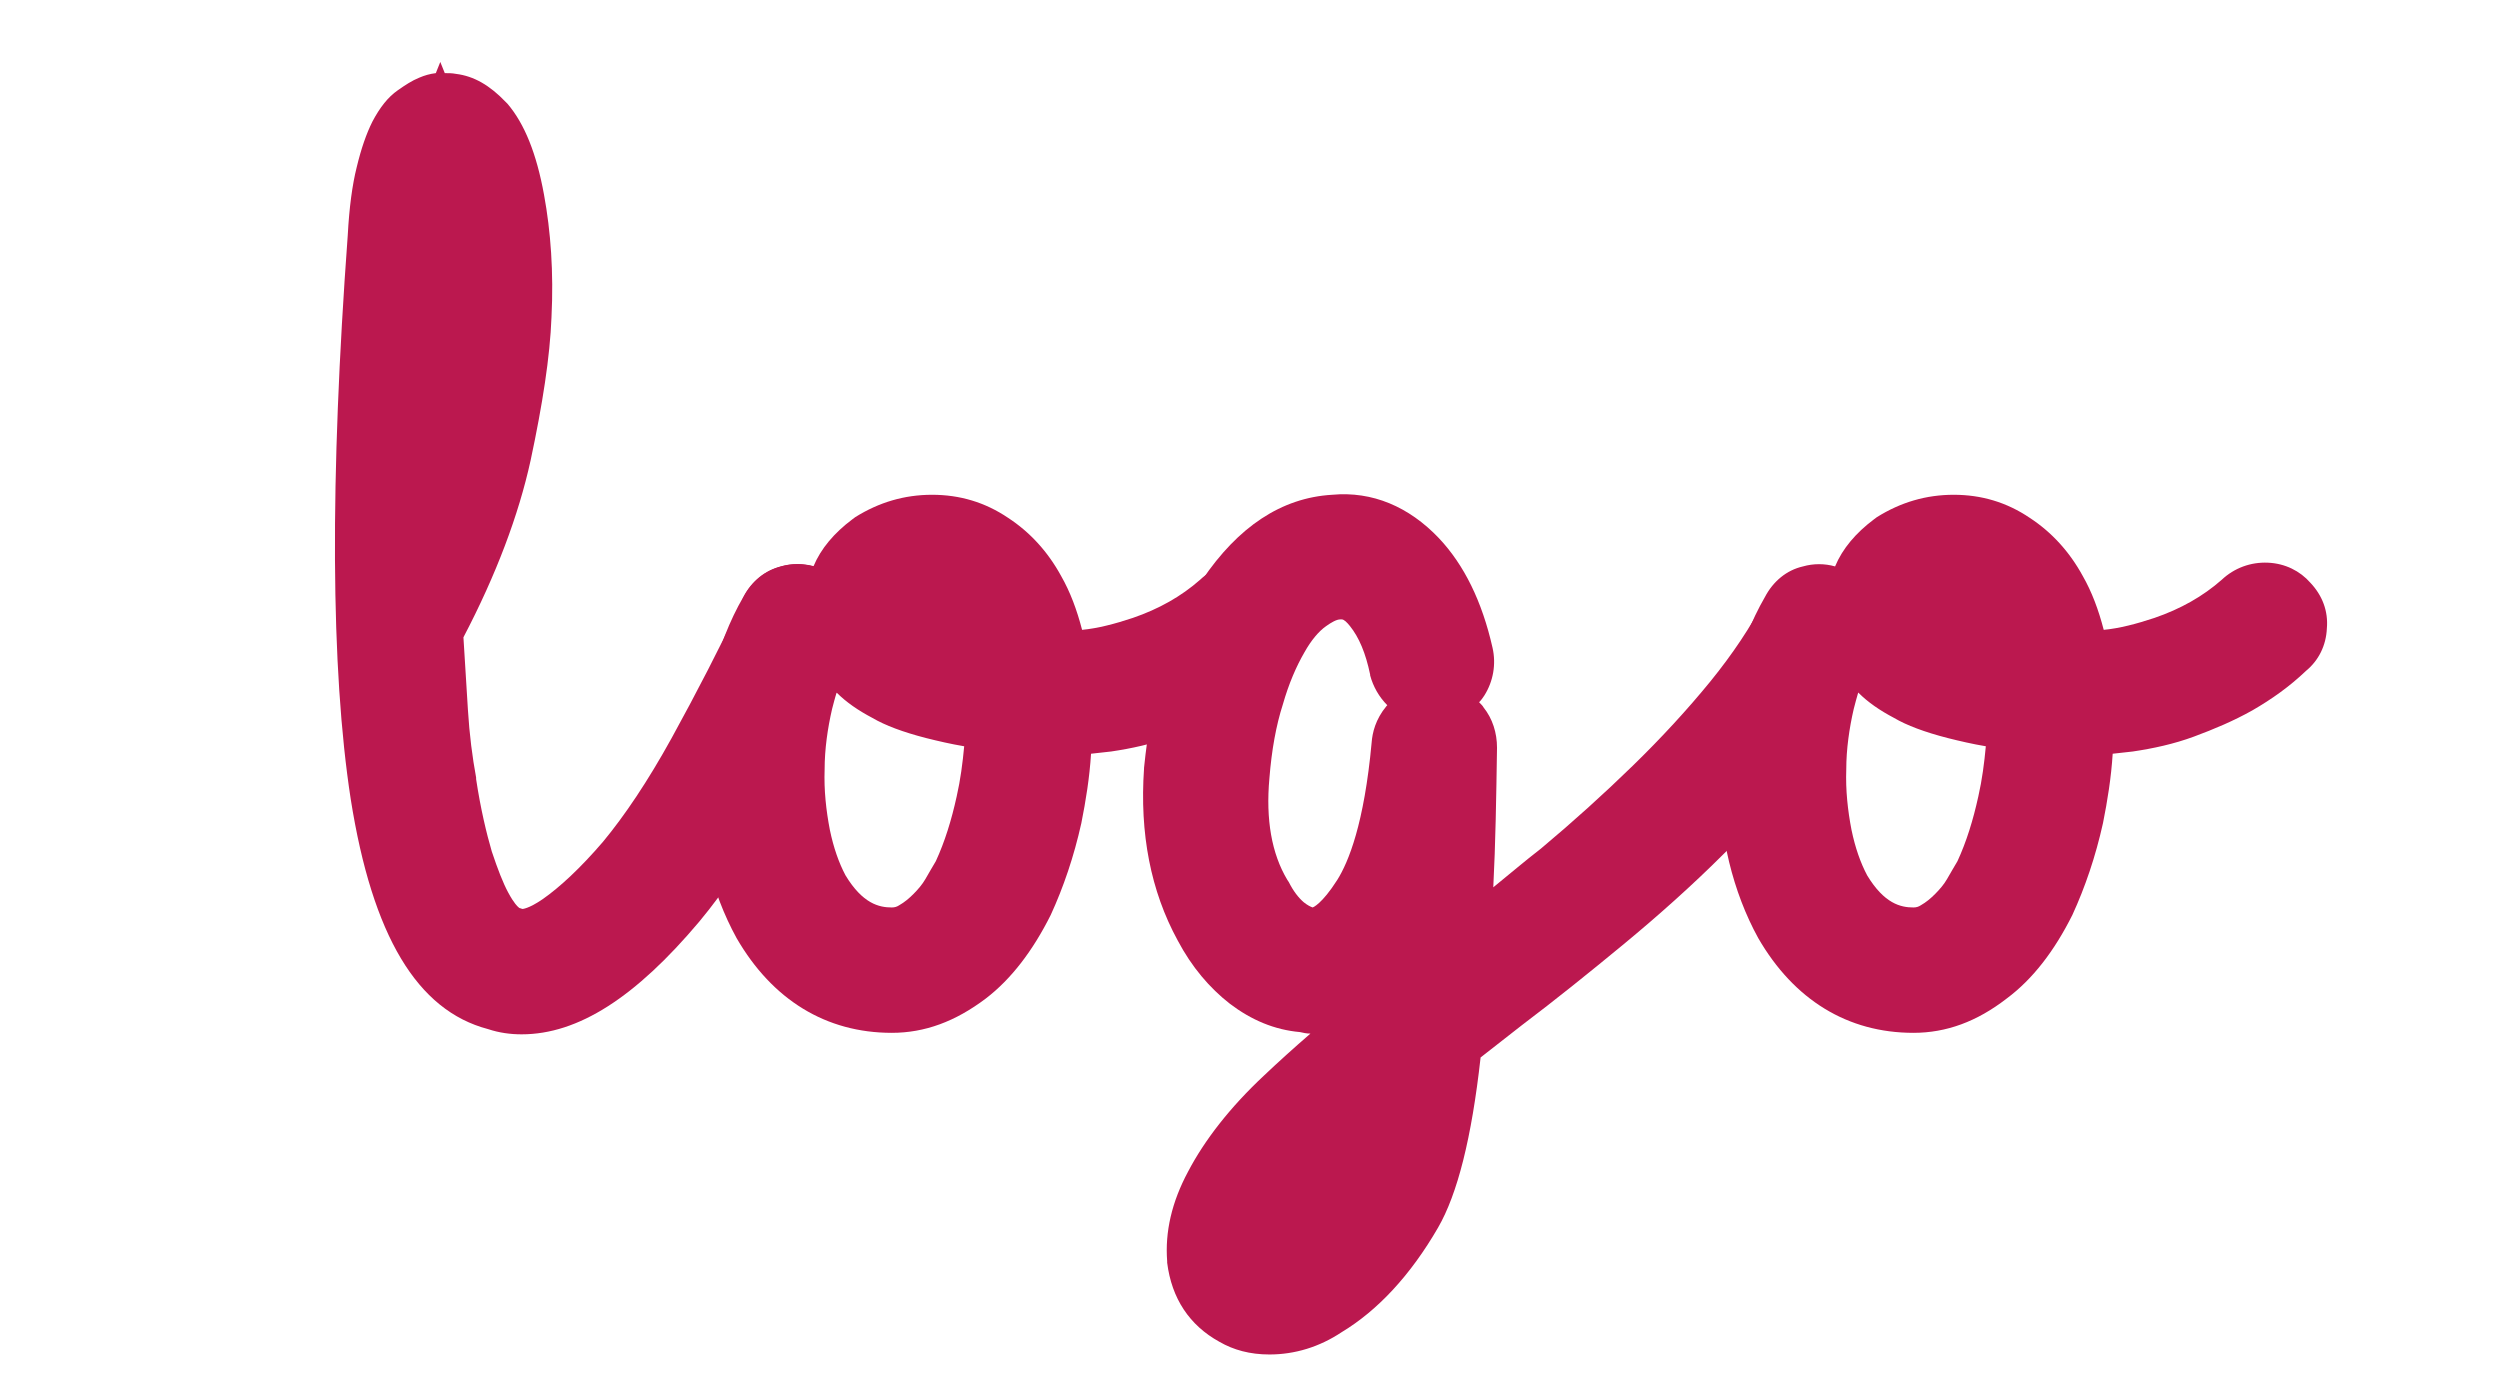
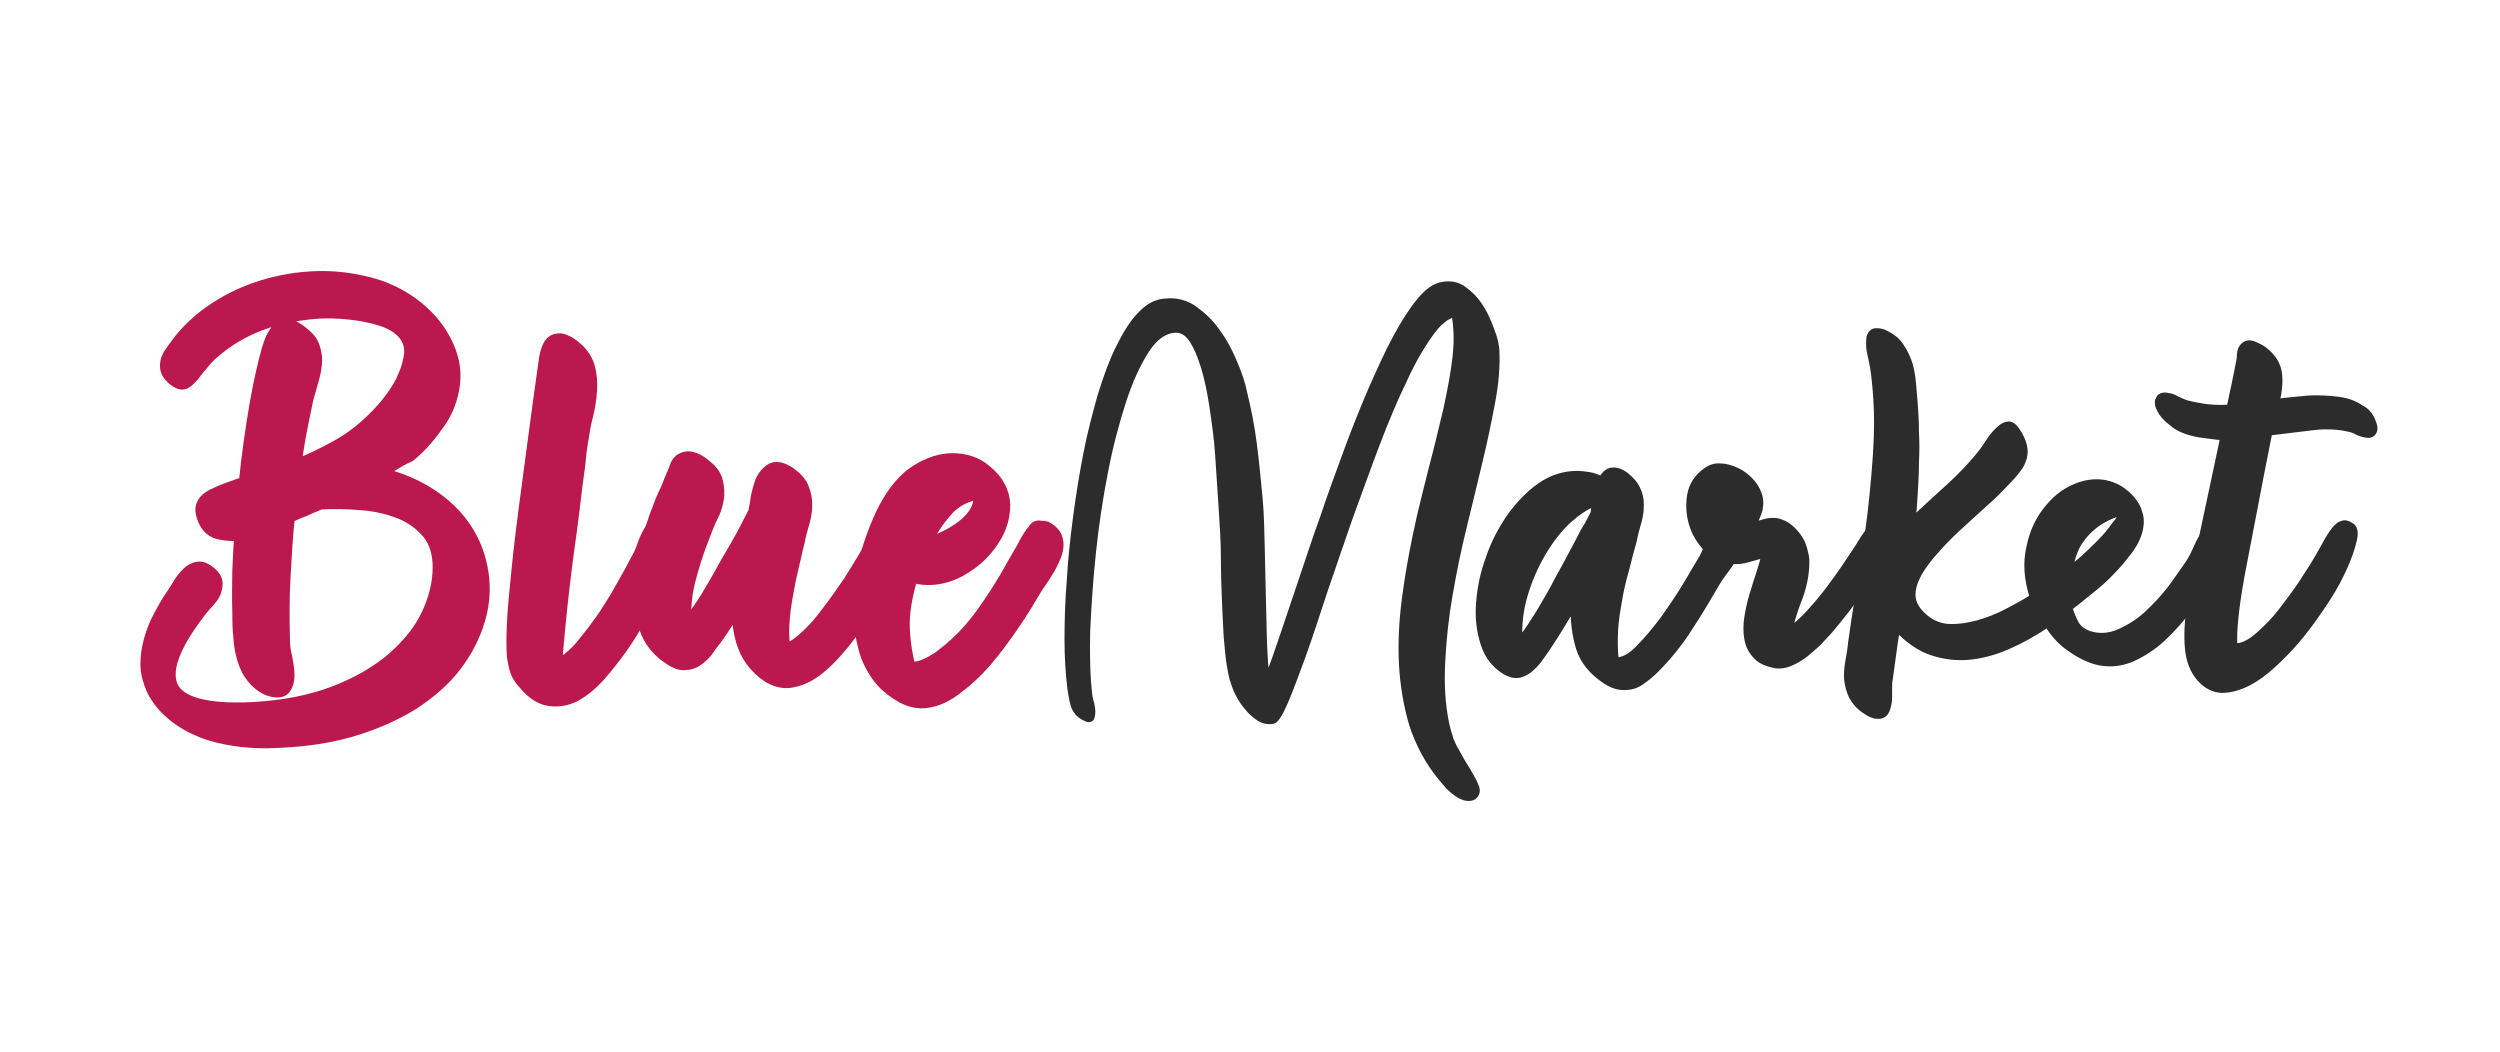
- <svg xmlns="http://www.w3.org/2000/svg" version="1.1" id="Layer_1" x="0px" y="0px" viewBox="0 0 335 184.3" style="enable-background:new 0 0 335 184.3;" xml:space="preserve">
+ <svg xmlns="http://www.w3.org/2000/svg" version="1.1" id="Layer_1" x="0px" y="0px" viewBox="0 0 438 184.3" style="enable-background:new 0 0 438 184.3;" xml:space="preserve">
  <style type="text/css">
- 	.st0{fill:#BB184F;}
+ 	.st0{fill:#BB184F;stroke:#BB184F;stroke-width:3;stroke-miterlimit:10;}
+ 	.st1{fill:#2C2C2C;stroke:#2C2C2C;stroke-miterlimit:10;}
</style>
  <g>
-     <g>
-       <path class="st0" d="M69.9,133.6c-1,0-2-0.2-3.1-0.5c-7.4-1.8-12.3-10.7-14.8-26.7c-2.6-17.1-2.7-41.9-0.3-74.4    c0.2-3.4,0.6-6.2,1.1-8.3c0.5-2.1,1.1-3.7,1.7-4.9c0.6-1.2,1.3-2,2-2.6c0.7-0.5,1.3-0.9,1.9-1.1c0.5-0.2,1.2-0.3,2.3-0.2    c1.1,0.1,2.2,0.9,3.5,2.2c1.7,2,3,5.3,3.8,9.9c0.9,4.5,1.2,9.7,0.9,15.3c-0.2,5-1.1,11.1-2.7,18.3c-1.6,7.2-4.6,15-9,23.4    C57,84,57,84.1,57,84.2c0.2,4,0.5,7.7,0.7,11.2c0.2,3.5,0.6,6.8,1.2,9.7c0.7,4.3,1.4,7.8,2.3,10.5c0.9,2.7,1.7,4.8,2.6,6.4    c0.9,1.6,1.7,2.7,2.6,3.4c0.9,0.7,1.6,1.1,2.3,1.2c1.9,0.6,4.3-0.1,7-2s5.7-4.7,9-8.6c3.2-3.7,6.4-8.7,9.8-14.7    c3.3-6.1,6.6-12.3,9.6-18.8c0.5-0.9,1.1-1.5,2-1.8c0.9-0.3,1.7-0.2,2.6,0.3c0.9,0.5,1.5,1.1,1.8,2c0.3,0.9,0.2,1.7-0.3,2.6    c-3.3,6.7-6.7,13.2-10.1,19.4c-3.5,6.2-6.8,11.4-10.1,15.3C82.5,129.1,75.8,133.6,69.9,133.6z M59.9,23.4    c-0.2,0.8-0.5,1.9-0.7,3.3c-0.2,1.4-0.5,3.3-0.7,5.7c-0.5,6.5-0.8,12.6-1.1,18.5C57.1,56.7,57,62.3,57,67.6    c3.1-8.9,4.8-17.8,5.1-26.9c0.2-4.4,0.1-8.1-0.5-11C61,26.9,60.4,24.7,59.9,23.4z" />
-       <path class="st0" d="M69.9,138.6c-1.5,0-3-0.2-4.5-0.7c-9.5-2.5-15.5-12.5-18.4-30.8c-2.7-17.5-2.8-42.9-0.4-75.6    c0.2-3.7,0.6-6.7,1.2-9.1c0.6-2.5,1.3-4.5,2.1-6.1c1-1.9,2.1-3.3,3.4-4.2c1-0.7,1.9-1.3,2.9-1.7c0.7-0.3,1.4-0.5,2.2-0.6L59,8.3    l0.6,1.5c0.5,0,1,0,1.5,0.1c2.4,0.3,4.5,1.5,6.7,3.8l0.2,0.2c2.3,2.7,3.9,6.7,4.9,12.2c0.9,4.9,1.3,10.4,1,16.4    c-0.2,5.3-1.2,11.7-2.8,19.2c-1.6,7.3-4.6,15.3-9,23.7c0.2,3.4,0.4,6.6,0.6,9.7c0.2,3.3,0.6,6.4,1.1,9.1l0,0.2    c0.6,4,1.4,7.3,2.1,9.7c0.8,2.4,1.5,4.2,2.2,5.5c0.8,1.5,1.3,1.9,1.3,1.9c0.1,0.1,0.2,0.2,0.3,0.2l0.3,0.1c0,0,0.8,0,2.7-1.3    c2.3-1.6,5.1-4.2,8.1-7.7c2.9-3.5,6-8.1,9.2-13.9c3.3-6,6.5-12.2,9.5-18.5l0-0.1c1-2.1,2.7-3.6,4.8-4.3c2.1-0.7,4.4-0.5,6.5,0.5    c2.1,1.1,3.6,2.7,4.3,4.8c0.7,2.1,0.5,4.4-0.5,6.5c-3.3,6.7-6.8,13.3-10.2,19.6c-3.6,6.5-7.2,11.9-10.7,16.1    C85.2,133.6,77.5,138.6,69.9,138.6z M105.6,83.3C105.6,83.3,105.6,83.3,105.6,83.3C105.6,83.3,105.6,83.3,105.6,83.3z" />
-     </g>
-     <g>
-       <path class="st0" d="M168.7,81.6c0.7,0.7,1,1.5,0.9,2.5c-0.1,1-0.4,1.7-1.1,2.3c-1.9,1.8-4,3.4-6.3,4.6c-2.3,1.3-4.6,2.3-7.1,3.2    c-2.4,0.9-4.9,1.4-7.2,1.8c-2.4,0.3-4.7,0.5-6.8,0.5v0.3c0,4.3-0.5,8.5-1.4,12.7c-0.9,4.1-2.2,7.9-3.7,11.2    c-2,4.1-4.5,7.2-7.3,9.5c-2.8,2.2-5.9,3.3-9.2,3.3c-7,0-12.5-3.4-16.5-10.2c-1.5-2.6-2.6-5.6-3.4-8.9c-0.8-3.3-1.2-6.8-1.2-10.4    c0-3.6,0.5-7.4,1.5-11.4c1-4,2.3-7.3,3.9-10c0.5-0.9,1.1-1.5,2-1.7c0.9-0.2,1.7-0.1,2.6,0.3c0.9,0.6,1.5,1.3,1.7,2.1    c0.2,0.9,0.1,1.7-0.3,2.6c-1.4,2.3-2.4,4.9-3.2,7.9c-0.7,3-1.1,6.1-1.2,9.2c-0.1,3.1,0.2,6.2,0.8,9.1c0.6,3,1.5,5.5,2.7,7.7    c2.7,4.5,6.2,6.8,10.6,6.8c1.2,0,2.4-0.3,3.5-0.9c1.1-0.6,2.1-1.4,3-2.3c0.9-0.9,1.7-1.9,2.3-2.9c0.6-1,1.2-1.9,1.6-2.7    c1.4-3,2.4-6.3,3.2-10c0.8-3.7,1.2-7.3,1.2-11v-1c-3.3-0.5-6.3-1-8.9-1.7c-2.7-0.7-4.7-1.4-6-2.2c-3.2-1.7-5.2-3.7-6-6    c-0.9-2.3-1-4.4-0.4-6.3c0.5-2.3,1.8-4.3,4.1-6c2.4-1.5,4.9-2.2,7.7-2.2c2.7,0,5.2,0.7,7.4,2.2c2.2,1.5,4.1,3.5,5.5,6.1    c1.5,2.6,2.5,5.8,3.1,9.7c0.2,0,0.4,0,0.4,0.1c0.1,0.1,0.1,0.1,0.3,0.1c3.6,0.1,7.6-0.5,11.8-2c4.3-1.4,7.9-3.5,10.8-6.2    c0.7-0.7,1.5-1,2.5-0.9C167.4,80.6,168.1,80.9,168.7,81.6z M122.5,85.9c0.9,0.5,2.3,0.9,4.3,1.4c1.9,0.5,4.2,1,6.8,1.4    c-0.5-2.2-1.1-4.1-2-5.8c-1.7-3.2-4-4.8-7-4.8c-1.6,0-2.8,0.3-3.7,0.9c-0.9,0.6-1.4,1.3-1.6,2.1C119,82.9,120,84.4,122.5,85.9z" />
-       <path class="st0" d="M119.5,138.4c-8.8,0-16-4.4-20.8-12.7c-1.7-3.1-3-6.5-3.9-10.2c-0.9-3.7-1.3-7.6-1.3-11.6    c0-4,0.6-8.3,1.7-12.7c1.1-4.3,2.6-8.1,4.4-11.2c1.1-2.1,2.9-3.6,5.1-4.1c1.4-0.4,2.9-0.4,4.3,0c1-2.4,2.8-4.5,5.2-6.3l0.4-0.3    c3.2-2,6.6-3,10.3-3c3.7,0,7.1,1,10.2,3.1c2.9,1.9,5.3,4.5,7.1,7.8c1.2,2.1,2.1,4.5,2.8,7.2c2.1-0.2,4.4-0.8,6.8-1.6    c3.5-1.2,6.5-2.9,9-5.1c1.7-1.6,3.9-2.4,6.2-2.3c2.3,0.1,4.3,1.1,5.7,2.7c1.6,1.7,2.4,3.8,2.2,6.1c-0.1,2.3-1.1,4.3-2.8,5.7    c-2.2,2.1-4.6,3.8-7.2,5.3c-2.5,1.4-5.1,2.5-7.8,3.5c-2.7,1-5.5,1.6-8.2,2c-0.9,0.1-1.8,0.2-2.7,0.3c-0.2,3.2-0.7,6.3-1.3,9.3    c-1,4.5-2.4,8.6-4.1,12.3c-2.4,4.8-5.3,8.6-8.7,11.2C128,136.9,123.9,138.4,119.5,138.4z M112.1,92.8c-0.2,0.7-0.4,1.4-0.6,2.2    c-0.6,2.6-1,5.4-1,8.1c-0.1,2.8,0.2,5.5,0.7,8.1c0.5,2.4,1.2,4.4,2.1,6.1c2.3,3.8,4.5,4.3,6.2,4.3c0.4,0,0.7-0.1,1-0.3    c0.7-0.4,1.3-0.9,1.9-1.5c0.6-0.6,1.2-1.3,1.6-2c0.5-0.9,1-1.7,1.4-2.4c1.2-2.6,2.1-5.5,2.8-8.7c0.5-2.2,0.8-4.5,1-6.7    c-1.8-0.3-3.5-0.7-5.1-1.1c-3.1-0.8-5.5-1.7-7.2-2.7C115,95.2,113.4,94.1,112.1,92.8z M123.7,83.3L123.7,83.3L123.7,83.3z" />
-     </g>
-     <g>
-       <path class="st0" d="M245.3,81.1c0.9,0.5,1.5,1.1,1.8,2c0.3,0.9,0.3,1.7-0.1,2.6c-2,4.2-4.8,8.4-8.2,12.6    c-3.4,4.2-7.2,8.3-11.3,12.4c-4.1,4.1-8.5,8-13.1,11.8c-4.6,3.8-9.1,7.4-13.5,10.8l-7.2,5.6c-1.1,11.1-2.9,18.8-5.3,23    c-3.3,5.7-7,9.8-11.2,12.3c-2.3,1.5-4.7,2.2-7.2,2.2c-1.7,0-3.1-0.3-4.3-1c-2.6-1.4-4.1-3.6-4.4-6.8c-0.2-3,0.5-6.1,2.2-9.4    c1.9-3.7,5-7.6,9.2-11.5c4.2-3.9,9-8,14.5-12.3l0.7-9.2c-2.2,3.1-4.3,5.1-6.5,6c-2.2,0.9-4,1.4-5.6,1.4c-0.2,0-0.4,0-0.5-0.1    c-0.1-0.1-0.3-0.1-0.5-0.1c-2.5-0.2-4.8-1.2-7-2.8c-2.2-1.6-4-3.9-5.6-6.9c-3.2-5.8-4.5-12.5-3.9-20.3c0.5-4.7,1.3-8.9,2.4-12.8    c1.1-3.9,2.7-7.3,4.6-10.2c3.9-5.8,8.4-8.9,13.6-9.2c3.9-0.3,7.3,1.1,10.2,4.3c2.8,3,4.8,7.1,6,12.4c0.2,0.9,0.1,1.8-0.4,2.6    c-0.5,0.8-1.2,1.3-2.1,1.5c-0.9,0.2-1.8,0.1-2.6-0.5c-0.8-0.6-1.3-1.3-1.5-2.2c-0.8-3.6-2-6.5-3.7-8.5c-1.6-2-3.5-3-5.5-2.7    c-1.5,0.1-3,0.7-4.5,1.9c-1.5,1.1-3,2.8-4.3,5c-1.3,2.2-2.4,4.9-3.4,8.1c-1,3.2-1.6,6.8-2,10.9c-0.6,6.6,0.5,12.1,3.1,16.5    c0.9,1.8,2,3.3,3.3,4.3c1.3,1.1,2.6,1.7,4,1.8c2.6,0.2,5.2-1.8,7.9-6c2.7-4.2,4.5-11.1,5.4-20.8c0-0.7,0.3-1.4,0.9-2    c0.6-0.7,1.5-1,2.7-1c1.1,0,2,0.3,2.5,1c0.5,0.7,0.8,1.5,0.8,2.4c-0.1,11-0.5,20.9-1,29.6l2.2-1.9c4.2-3.3,8.5-6.8,12.9-10.5    c4.4-3.7,8.6-7.5,12.6-11.3c4-3.9,7.6-7.8,10.8-11.8c3.2-4,5.8-7.9,7.7-11.8c0.5-0.9,1.1-1.5,2-1.8    C243.7,80.6,244.5,80.6,245.3,81.1z M182.5,158.6c1.4-2.5,2.6-7,3.6-13.5c-3.9,3.2-7.2,6.2-10.1,9.1s-5,5.6-6.2,8.3    c-1,1.9-1.5,3.5-1.5,4.7s0.3,2,0.9,2.3c0.9,0.6,2.7,0.1,5.4-1.4C177.1,166.6,179.8,163.5,182.5,158.6z" />
-       <path class="st0" d="M170.1,181.5c-2.6,0-4.8-0.6-6.7-1.7c-4-2.2-6.4-5.8-7-10.6l0-0.2c-0.3-3.9,0.6-7.9,2.8-12    c2.2-4.2,5.6-8.6,10.2-12.9c1.9-1.8,4-3.7,6.2-5.6c-0.5,0-1-0.1-1.4-0.2c-3.4-0.3-6.5-1.6-9.4-3.8c-2.7-2.1-5.1-4.9-7-8.5    c-3.6-6.6-5.1-14.3-4.5-23l0-0.1c0.5-4.9,1.3-9.5,2.6-13.7c1.3-4.3,3-8.2,5.2-11.5c4.8-7.1,10.6-11,17.4-11.4    c5.4-0.5,10.3,1.6,14.3,5.8c3.4,3.6,5.8,8.5,7.2,14.7c0.5,2.2,0.1,4.5-1.1,6.4c-0.2,0.3-0.4,0.6-0.7,0.9c0.3,0.3,0.5,0.5,0.6,0.7    c1.2,1.5,1.8,3.4,1.8,5.4c-0.1,6.6-0.2,12.9-0.5,18.7c2.1-1.7,4.2-3.5,6.4-5.2c4.3-3.6,8.4-7.3,12.3-11.1    c3.8-3.7,7.3-7.5,10.4-11.3c3-3.7,5.4-7.3,7.2-10.8c1-2.1,2.7-3.6,4.8-4.3c2.2-0.7,4.4-0.5,6.4,0.6c2,1.1,3.5,2.7,4.2,4.8    c0.6,2,0.6,4-0.1,6l-0.2,0.4c-2.2,4.5-5.2,9.1-8.8,13.6c-3.5,4.3-7.4,8.6-11.7,12.8c-4.2,4.2-8.8,8.3-13.4,12.1    c-4.6,3.8-9.2,7.5-13.7,10.9l-5.5,4.3c-1.2,10.8-3.1,18.3-5.7,22.8c-3.7,6.4-8.1,11.1-12.9,14    C176.8,180.5,173.5,181.5,170.1,181.5z M173.1,137.9c0.1,0.1,0.2,0.1,0.4,0.2C173.3,138.1,173.2,138,173.1,137.9z M179.8,83    C179.8,83,179.8,83,179.8,83l-0.2,0c-0.5,0-1.2,0.4-1.9,0.9c-1,0.7-2,1.9-2.9,3.5c-1.1,1.9-2.1,4.2-2.9,7    c-0.9,2.8-1.5,6.1-1.8,9.9c-0.5,5.5,0.3,10.1,2.4,13.6l0.2,0.3c0.6,1.2,1.3,2.1,2,2.7c0.5,0.4,0.9,0.6,1.2,0.7    c0,0,1.2-0.4,3.3-3.7c1.5-2.4,3.6-7.5,4.6-18.4c0.1-1.3,0.5-3.1,2-4.9c0,0,0,0,0.1-0.1c-1.1-1.1-1.9-2.5-2.3-4l0-0.1    c-0.6-2.9-1.5-5-2.7-6.5C180.5,83.4,180.1,83,179.8,83z" />
-     </g>
-     <g>
-       <path class="st0" d="M305.6,81.6c0.7,0.7,1,1.5,0.9,2.5c-0.1,1-0.4,1.7-1.1,2.3c-1.9,1.8-4,3.4-6.3,4.6c-2.3,1.3-4.6,2.3-7.1,3.2    c-2.4,0.9-4.9,1.4-7.2,1.8c-2.4,0.3-4.7,0.5-6.8,0.5v0.3c0,4.3-0.5,8.5-1.4,12.7c-0.9,4.1-2.2,7.9-3.7,11.2    c-2,4.1-4.5,7.2-7.3,9.5s-5.9,3.3-9.2,3.3c-7,0-12.5-3.4-16.5-10.2c-1.5-2.6-2.6-5.6-3.4-8.9c-0.8-3.3-1.2-6.8-1.2-10.4    c0-3.6,0.5-7.4,1.5-11.4c1-4,2.3-7.3,3.9-10c0.5-0.9,1.1-1.5,2-1.7c0.9-0.2,1.7-0.1,2.6,0.3c0.9,0.6,1.5,1.3,1.7,2.1    c0.2,0.9,0.1,1.7-0.3,2.6c-1.4,2.3-2.4,4.9-3.2,7.9c-0.7,3-1.1,6.1-1.2,9.2c-0.1,3.1,0.2,6.2,0.8,9.1c0.6,3,1.5,5.5,2.7,7.7    c2.7,4.5,6.2,6.8,10.6,6.8c1.2,0,2.4-0.3,3.5-0.9c1.1-0.6,2.1-1.4,3-2.3c0.9-0.9,1.7-1.9,2.3-2.9c0.6-1,1.2-1.9,1.6-2.7    c1.4-3,2.4-6.3,3.2-10c0.8-3.7,1.2-7.3,1.2-11v-1c-3.3-0.5-6.3-1-8.9-1.7c-2.7-0.7-4.7-1.4-6-2.2c-3.2-1.7-5.2-3.7-6-6    c-0.9-2.3-1-4.4-0.4-6.3c0.5-2.3,1.8-4.3,4.1-6c2.4-1.5,4.9-2.2,7.7-2.2s5.2,0.7,7.4,2.2c2.2,1.5,4.1,3.5,5.5,6.1    c1.5,2.6,2.5,5.8,3.1,9.7c0.2,0,0.4,0,0.4,0.1c0.1,0.1,0.1,0.1,0.3,0.1c3.6,0.1,7.6-0.5,11.8-2c4.3-1.4,7.9-3.5,10.8-6.2    c0.7-0.7,1.5-1,2.5-0.9C304.3,80.6,305,80.9,305.6,81.6z M259.5,85.9c0.9,0.5,2.3,0.9,4.3,1.4c1.9,0.5,4.2,1,6.8,1.4    c-0.5-2.2-1.1-4.1-2-5.8c-1.7-3.2-4-4.8-7-4.8c-1.6,0-2.8,0.3-3.7,0.9c-0.9,0.6-1.4,1.3-1.6,2.1C255.9,82.9,257,84.4,259.5,85.9z" />
-       <path class="st0" d="M256.4,138.4c-8.8,0-16-4.4-20.8-12.7c-1.7-3.1-3-6.5-3.9-10.2c-0.9-3.7-1.3-7.6-1.3-11.6    c0-4,0.6-8.3,1.7-12.7c1.1-4.3,2.6-8.1,4.4-11.2c1.1-2.1,2.9-3.6,5.1-4.1c1.4-0.4,2.9-0.4,4.3,0c1-2.4,2.8-4.5,5.2-6.3l0.4-0.3    c3.2-2,6.6-3,10.3-3c3.7,0,7.1,1,10.2,3.1c2.9,1.9,5.3,4.5,7.1,7.8c1.2,2.1,2.1,4.5,2.8,7.2c2.1-0.2,4.4-0.8,6.8-1.6    c3.5-1.2,6.5-2.9,9-5.1c1.7-1.6,3.9-2.4,6.2-2.3c2.3,0.1,4.3,1.1,5.7,2.7c1.6,1.7,2.4,3.8,2.2,6.1c-0.1,2.3-1.1,4.3-2.8,5.7    c-2.2,2.1-4.6,3.8-7.2,5.3c-2.5,1.4-5.1,2.5-7.8,3.5c-2.7,1-5.5,1.6-8.2,2c-0.9,0.1-1.8,0.2-2.7,0.3c-0.2,3.2-0.7,6.3-1.3,9.3    c-1,4.5-2.4,8.6-4.1,12.3c-2.4,4.8-5.3,8.6-8.8,11.2C264.9,136.9,260.8,138.4,256.4,138.4z M249,92.8c-0.2,0.7-0.4,1.4-0.6,2.2    c-0.6,2.6-1,5.4-1,8.1c-0.1,2.8,0.2,5.5,0.7,8.1c0.5,2.4,1.2,4.4,2.1,6.1c2.3,3.8,4.5,4.3,6.2,4.3c0.4,0,0.7-0.1,1-0.3    c0.7-0.4,1.3-0.9,1.9-1.5c0.6-0.6,1.2-1.3,1.6-2c0.5-0.9,1-1.7,1.4-2.4c1.2-2.6,2.1-5.5,2.8-8.7c0.5-2.2,0.8-4.5,1-6.7    c-1.8-0.3-3.5-0.7-5.1-1.1c-3.1-0.8-5.5-1.7-7.2-2.7C251.9,95.2,250.3,94.1,249,92.8z M260.6,83.3L260.6,83.3L260.6,83.3z" />
-     </g>
+     <path class="st0" d="M65.3,83.1c3.8,0.8,7.1,2.1,9.7,3.8c2.7,1.7,4.8,3.8,6.3,6.1c1.5,2.3,2.4,4.8,2.8,7.5c0.4,2.7,0.2,5.3-0.6,8   c-0.8,2.7-2.1,5.3-4,7.8c-1.9,2.5-4.4,4.7-7.5,6.7c-3.1,1.9-6.7,3.5-10.9,4.7s-9,1.8-14.4,1.9c-1.8,0-3.7-0.1-5.6-0.4   c-1.9-0.3-3.8-0.7-5.5-1.4c-1.8-0.7-3.4-1.6-4.9-2.8c-1.5-1.2-2.7-2.6-3.6-4.4c-0.6-1.4-1-2.8-1-4.2c0-1.4,0.2-2.8,0.6-4.2   c0.4-1.4,0.9-2.7,1.6-4c0.7-1.3,1.4-2.6,2.2-3.7c0.4-0.6,0.8-1.2,1.2-1.9c0.4-0.7,0.9-1.3,1.4-1.8c0.5-0.5,1-0.8,1.6-0.9   c0.6-0.1,1.2,0.2,1.9,0.8c0.6,0.5,0.9,1,0.9,1.5c0,0.5-0.1,1-0.3,1.5c-0.2,0.5-0.6,0.9-1,1.4c-0.4,0.4-0.8,0.9-1.3,1.5   c-4.9,6.3-6.6,10.9-5.1,14c1.5,3,6.3,4.3,14.5,3.9c5.6-0.3,10.5-1.3,14.6-2.9c4.1-1.6,7.5-3.6,10.3-6c2.7-2.4,4.8-5,6.1-7.8   s2-5.6,2-8.4c0-2.5-0.6-4.6-1.9-6.2c-1.3-1.6-2.9-2.8-5-3.7c-2-0.8-4.3-1.4-6.9-1.6c-2.6-0.2-5.1-0.3-7.6-0.1   c-0.8,0.4-1.7,0.7-2.5,1.1c-0.8,0.3-1.7,0.7-2.6,1.1c-0.1,0-0.2,0.1-0.6,0.2c-0.4,3.6-0.6,7.3-0.8,10.9c-0.2,3.6-0.2,7.3-0.1,11   c0,0.9,0.1,1.9,0.4,3.1c0.2,1.1,0.4,2.2,0.4,3.1c0,0.9-0.2,1.6-0.6,2.1c-0.4,0.4-1.2,0.4-2.4,0c-1.3-0.6-2.2-1.5-2.9-2.5   c-0.7-1-1.1-2.2-1.4-3.4c-0.3-1.2-0.4-2.5-0.5-3.8c-0.1-1.3-0.1-2.6-0.1-3.8c-0.1-2.3,0-4.6,0-6.9c0.1-2.3,0.2-4.6,0.4-6.9   c-1.5,0.3-2.9,0.2-4.2-0.1c-1.3-0.3-2.2-1.4-2.6-3.1c-0.3-1.2,0.3-2.1,1.7-2.8c1.4-0.7,3.3-1.4,5.8-2.2c0.5-5.1,1.2-9.8,1.9-13.9   c0.7-4.1,1.5-7.4,2.2-9.9c0.5-1.6,1.1-2.8,1.9-3.4c0.8-0.6,1.9-0.3,3.4,0.9c1,0.8,1.7,1.6,1.9,2.5c0.3,0.9,0.4,1.8,0.3,2.7   c-0.1,0.9-0.3,1.9-0.6,2.9c-0.3,1-0.6,2.1-0.9,3.2c-0.4,1.9-0.8,3.8-1.2,5.9c-0.4,2.1-0.7,4.2-1,6.5c2.7-1,5.4-2.3,8.1-3.8   c2.7-1.5,5.2-3.5,7.5-6c0.7-0.7,1.5-1.7,2.3-2.8c0.8-1.1,1.6-2.4,2.1-3.7c0.6-1.3,0.9-2.6,1.1-3.9c0.1-1.3-0.2-2.5-0.9-3.5   c-0.9-1.3-2.5-2.4-4.9-3.1c-2.4-0.7-5.1-1.1-8.1-1.2c-3-0.1-6.2,0.3-9.5,1.1c-3.3,0.8-6.3,2.1-9,3.9c-1.8,1.2-3.2,2.4-4.1,3.4   c-0.9,1.1-1.7,2-2.2,2.7c-0.6,0.7-1,1.1-1.4,1.3c-0.4,0.2-1-0.1-1.7-0.7c-0.5-0.5-0.8-0.9-0.9-1.3c-0.1-0.4-0.1-0.8,0-1.3   c0.1-0.4,0.3-0.9,0.6-1.3c0.3-0.4,0.6-0.9,1-1.4c1.8-2.5,4.1-4.6,6.7-6.3c2.6-1.7,5.4-3,8.4-3.9c3-0.9,6-1.4,9.2-1.5   c3.1-0.1,6.1,0.3,8.9,1c2.8,0.7,5.4,1.9,7.7,3.6c2.3,1.7,4.2,3.8,5.5,6.3c1.3,2.5,1.8,4.9,1.5,7.3c-0.3,2.4-1.1,4.6-2.5,6.6   s-3,4-5.1,5.7C69.4,80.4,67.4,81.9,65.3,83.1z" />
+     <path class="st0" d="M117.5,92c0.7,0.6,1.1,1.4,1.1,2.2c0,0.8-0.3,1.7-0.7,2.7c-0.4,0.9-0.9,1.8-1.5,2.7c-0.6,0.9-1,1.6-1.3,2.3   c-1,1.8-2,3.7-3.1,5.7c-1.1,2-2.3,4-3.6,5.8c-1.3,1.8-2.6,3.4-3.9,4.9c-1.3,1.4-2.7,2.5-4,3.2c-1.4,0.7-2.8,0.9-4.2,0.7   c-1.4-0.2-2.8-1.1-4.1-2.7c-0.5-0.5-0.9-1.1-1.2-1.7c-0.3-0.6-0.5-1.6-0.7-2.9c-0.1-1.3-0.1-3.1,0-5.5c0.1-2.3,0.4-5.5,0.8-9.4   c0.4-4,1-8.9,1.8-14.8c0.8-5.9,1.7-13,2.9-21.4c0.1-0.8,0.2-1.5,0.4-2.1c0.2-0.6,0.4-1.1,0.7-1.4s0.7-0.4,1.3-0.4   c0.5,0.1,1.2,0.4,2,1c1.3,1,2.1,2.1,2.5,3.4c0.4,1.3,0.5,2.7,0.4,4.1c-0.1,1.5-0.3,2.9-0.7,4.4c-0.4,1.5-0.6,2.9-0.8,4.2   c-0.2,1-0.4,2.6-0.6,4.7c-0.3,2.1-0.6,4.5-0.9,7.1c-0.3,2.6-0.7,5.4-1.1,8.3c-0.4,2.9-0.7,5.7-1,8.3c-0.3,2.6-0.5,5-0.7,7.1   c-0.2,2.1-0.3,3.7-0.2,4.7c0.9-0.2,1.8-0.7,2.8-1.5c1-0.8,2-1.8,2.9-3c1-1.2,1.9-2.4,2.9-3.8c1-1.4,1.8-2.8,2.7-4.2   c0.8-1.4,1.5-2.7,2.2-3.9c0.6-1.2,1.2-2.2,1.6-3c0.3-0.5,0.6-1.2,0.9-2.1c0.3-0.9,0.7-1.7,1.1-2.4c0.4-0.7,0.9-1.2,1.5-1.6   S116.7,91.4,117.5,92z" />
+     <path class="st0" d="M156.8,92.6c0.7,0.6,1.1,1.3,1.1,2.1c0,0.8-0.2,1.5-0.6,2.3c-0.4,0.8-0.8,1.6-1.3,2.3c-0.5,0.8-1,1.5-1.3,2.1   c-0.7,1.3-1.6,2.7-2.5,4.2c-0.9,1.5-1.9,3-3,4.5c-1.1,1.5-2.2,2.9-3.4,4.2c-1.2,1.3-2.4,2.4-3.6,3.2c-1.2,0.8-2.5,1.3-3.7,1.5   c-1.2,0.2-2.4-0.1-3.6-0.8c-2.3-1.5-3.8-3.6-4.5-6.1c-0.7-2.5-0.9-5.2-0.7-7.9c-0.7,1.4-1.5,2.7-2.3,4c-0.8,1.3-1.6,2.5-2.5,3.7   c-0.5,0.6-1,1.3-1.4,1.9c-0.5,0.6-1,1.1-1.6,1.5c-0.6,0.4-1.2,0.6-1.9,0.6c-0.7,0.1-1.4-0.2-2.2-0.7c-2.1-1.3-3.6-3.1-4.3-5.2   c-0.8-2.2-1.1-4.5-1-6.9c0.1-2.4,0.4-4.9,1.1-7.3c0.7-2.4,1.4-4.6,2.1-6.4c0.4-1.1,0.8-2.1,1.3-3.1s0.8-2.1,1.3-3.1   c0.2-0.4,0.3-0.8,0.5-1.3c0.2-0.5,0.4-0.9,0.9-1.1c0.6-0.3,1.2-0.3,1.9,0c0.7,0.3,1.3,0.7,1.7,1.1c1.1,0.8,1.7,1.7,1.9,2.7   c0.2,0.9,0.3,1.9,0.1,2.9c-0.2,1-0.5,2-1,2.9c-0.5,1-0.9,2-1.3,3.1c-1.1,2.7-2,5.5-2.7,8.3c-0.7,2.9-0.9,5.7-0.4,8.6   c0.5-0.4,1.1-1,1.9-2c0.7-1,1.5-2.1,2.3-3.4c0.8-1.3,1.6-2.7,2.4-4.1c0.8-1.5,1.6-2.9,2.4-4.2c0.8-1.4,1.5-2.6,2.1-3.8   c0.6-1.2,1.1-2.1,1.5-2.9c0.1-0.2,0.2-0.8,0.4-1.9c0.1-1.1,0.4-2.1,0.7-3.1c0.3-1,0.9-1.8,1.6-2.3c0.7-0.5,1.7-0.3,3,0.6   c1.1,0.8,1.8,1.6,2.1,2.5c0.4,0.9,0.5,1.8,0.5,2.8c0,1-0.2,2-0.5,3c-0.3,1.1-0.6,2.1-0.8,3.2c-0.4,1.5-0.7,3.1-1.1,4.7   c-0.4,1.6-0.7,3.2-1,4.9c-0.3,1.7-0.5,3.3-0.6,5c-0.1,1.7,0,3.3,0.3,4.9c1.3-0.1,2.6-0.8,4.1-2.2c1.5-1.3,2.9-2.9,4.2-4.7   c1.4-1.8,2.6-3.6,3.8-5.3c1.1-1.8,2-3.2,2.7-4.4c0.3-0.5,0.6-1.1,1-1.9c0.3-0.8,0.7-1.5,1.1-2.2c0.4-0.7,0.9-1.1,1.4-1.4   C155.5,91.8,156.1,92,156.8,92.6z" />
+     <path class="st0" d="M183.1,92.8c1.1,0.6,1.6,1.3,1.7,2.2c0.1,0.9-0.1,1.8-0.6,2.8c-0.4,1-1,1.9-1.6,2.9c-0.6,0.9-1.2,1.7-1.6,2.4   c-1,1.7-2.2,3.7-3.7,5.9c-1.5,2.2-3.1,4.4-4.8,6.4c-1.7,2-3.6,3.7-5.5,5.1c-1.9,1.4-3.8,2.1-5.6,2.1c-1,0-2-0.3-3-0.8   c-1.8-1-3.3-2.2-4.4-3.8c-1.1-1.6-1.9-3.3-2.3-5.3c-0.5-1.9-0.7-4-0.7-6.1c0-2.1,0.2-4.3,0.6-6.3c0.4-2.1,0.9-4.1,1.6-6   c0.7-1.9,1.4-3.6,2.2-5.1c1.6-3,3.5-5.2,5.5-6.4c2.1-1.3,4.1-1.9,6-1.9c2.1,0,4,0.6,5.5,1.9c2,1.6,3,3.5,3.1,5.6   c0,2.1-0.6,4.1-1.8,5.9c-1.2,1.9-2.8,3.5-4.9,4.8c-2,1.3-4.1,1.9-6.2,1.9c-1.1,0-2.1-0.2-3.1-0.6c-1.2,3.8-1.7,7-1.6,9.6   c0.1,2.7,0.5,5.1,1.1,7.3c0.6,0.2,1.3,0.2,2.1,0c0.7-0.2,1.5-0.5,2.2-0.9c0.7-0.4,1.4-0.8,2-1.3c0.6-0.5,1.2-0.9,1.6-1.3   c2-1.7,3.8-3.7,5.4-5.9c1.6-2.2,3-4.4,4.2-6.4c1.2-2.1,2.2-3.9,3.1-5.4c0.8-1.6,1.4-2.5,1.9-3c0.1-0.3,0.3-0.5,0.7-0.4   S182.8,92.7,183.1,92.8z M171.8,85.9c-2.6,0.4-4.8,1.5-6.3,3.3c-1.6,1.8-3,3.9-4.1,6.4c1,0.1,2.2-0.2,3.6-0.8s2.6-1.3,3.8-2.2   c1.2-0.9,2.1-1.9,2.7-3.1C172.1,88.3,172.2,87.1,171.8,85.9L171.8,85.9z" />
+     <path class="st1" d="M262.2,61.7c0.1,2.4-0.1,5.3-0.7,8.5c-0.6,3.2-1.3,6.7-2.2,10.4c-0.9,3.7-1.8,7.6-2.8,11.6c-1,4-1.8,8-2.5,12   c-0.7,4-1.1,7.9-1.3,11.8c-0.2,3.9,0,7.4,0.7,10.8c0.4,1.8,0.9,3.4,1.7,4.7c0.7,1.3,1.4,2.5,2.1,3.6c0.6,1,1.1,1.9,1.4,2.7   c0.3,0.7,0.2,1.3-0.4,1.8c-0.5,0.3-1.1,0.3-1.7,0.1c-0.6-0.2-1.1-0.5-1.6-0.9c-0.5-0.4-1-0.8-1.4-1.3c-0.4-0.5-0.8-0.9-1.1-1.3   c-2.3-2.8-3.9-5.9-5-9.2c-1-3.4-1.6-6.9-1.8-10.6c-0.2-3.7,0-7.5,0.5-11.4s1.2-7.8,2-11.6c0.8-3.9,1.8-7.6,2.7-11.3   c1-3.7,1.8-7.2,2.6-10.5c0.7-3.3,1.3-6.4,1.6-9.2c0.3-2.8,0.2-5.2-0.2-7.3c-1.3,0.2-2.7,1.3-4.2,3.4c-1.5,2.1-3.1,4.8-4.6,8.1   c-1.6,3.3-3.2,7.1-4.8,11.3c-1.6,4.2-3.1,8.5-4.7,12.8c-1.5,4.4-3,8.6-4.4,12.8s-2.6,8-3.8,11.3s-2.2,6-3.1,8.1   c-0.9,2.1-1.6,3.2-2.1,3.4c-0.5,0.1-0.9,0.1-1.4,0c-0.4-0.1-0.9-0.3-1.3-0.6c-0.4-0.3-0.8-0.6-1.1-0.9c-0.3-0.3-0.6-0.6-0.9-1   c-0.7-0.8-1.2-1.7-1.7-2.7c-0.4-1-0.8-2-1-3.1c-0.2-1.1-0.4-2.1-0.5-3.2c-0.1-1.1-0.2-2.1-0.3-3.1c-0.1-1.6-0.2-3.7-0.3-6.1   s-0.2-5-0.2-7.8s-0.2-5.8-0.4-8.9c-0.2-3.1-0.4-6.1-0.6-9.1c-0.2-3-0.6-5.8-1-8.5c-0.4-2.7-0.9-5-1.5-7c-0.6-2-1.3-3.6-2.1-4.8   c-0.8-1.2-1.8-1.8-3-1.7c-1.7,0.1-3.4,1.2-4.9,3.5c-1.5,2.3-2.9,5.3-4.1,9c-1.2,3.7-2.3,7.8-3.2,12.5c-0.9,4.6-1.6,9.3-2.1,14.1   c-0.5,4.7-0.8,9.3-1,13.7c-0.1,4.4,0,8.2,0.4,11.4c0.1,0.3,0.1,0.7,0.3,1.2c0.1,0.5,0.2,1,0.2,1.5c0,0.5-0.1,0.9-0.2,1.1   c-0.2,0.3-0.6,0.3-1.1,0c-1.1-0.5-1.7-1.3-2-2.2s-0.4-2-0.6-3c-0.3-2.5-0.5-5.4-0.5-8.6s0.1-6.7,0.4-10.3c0.2-3.6,0.6-7.3,1.1-11.1   c0.5-3.8,1.1-7.5,1.8-11.1c0.7-3.6,1.6-7,2.5-10.2c1-3.2,2-6,3.2-8.4c1.2-2.4,2.4-4.4,3.8-5.8c1.4-1.5,2.8-2.2,4.4-2.3   c2-0.2,3.7,0.3,5.2,1.4c1.5,1.1,2.9,2.4,4,4.1c1.2,1.6,2.1,3.4,2.9,5.3c0.8,1.9,1.4,3.6,1.7,5.2c0.7,2.9,1.3,5.8,1.7,9   c0.4,3.1,0.7,6.3,1,9.4s0.3,6.3,0.4,9.4c0.1,3.1,0.1,6,0.2,8.8c0.1,2.8,0.1,5.3,0.2,7.6s0.2,4.3,0.5,6c0.8-2,1.7-4.5,2.7-7.5   c1-3,2.1-6.2,3.3-9.8c1.2-3.5,2.4-7.3,3.8-11.1c1.3-3.9,2.7-7.7,4.1-11.5c1.4-3.8,2.8-7.3,4.3-10.8c1.5-3.4,2.9-6.5,4.3-9.1   c1.4-2.6,2.8-4.8,4.2-6.5c1.4-1.7,2.7-2.6,4-2.8c1.4-0.3,2.7,0,3.8,0.8s2.1,1.8,2.9,3.1c0.8,1.2,1.4,2.6,1.9,4   C261.9,59.3,262.2,60.6,262.2,61.7z" />
+     <path class="st1" d="M303.8,92.7c0.7,0.6,1.1,1.3,1,2.1c-0.1,0.8-0.3,1.6-0.7,2.4c-0.4,0.8-0.9,1.6-1.5,2.4   c-0.6,0.8-1.1,1.5-1.5,2.1c-1.6,2.7-3.2,5.5-5,8.2c-1.7,2.7-3.7,5.2-6,7.5c-0.9,0.9-1.8,1.6-2.7,2.2c-0.9,0.6-1.8,0.8-2.9,0.8   c-1,0-2-0.3-3.1-1c-2.5-1.6-4.1-3.6-4.8-5.9c-0.7-2.3-1-4.8-0.9-7.4c-0.7,1.3-1.5,2.5-2.2,3.7c-0.7,1.2-1.5,2.4-2.3,3.6   c-0.3,0.5-0.7,1-1.1,1.6s-0.8,1.1-1.3,1.6c-0.5,0.5-0.9,0.9-1.5,1.2c-0.5,0.3-1.1,0.5-1.7,0.5c-0.5,0-1.2-0.2-1.9-0.6   c-1.8-1.1-3.1-2.7-3.8-4.9c-0.7-2.2-1-4.5-0.8-7.1c0.2-2.6,0.7-5.2,1.7-7.9c0.9-2.7,2.2-5.1,3.7-7.3c1.6-2.2,3.3-4,5.3-5.4   c2-1.4,4.2-2.1,6.5-2.1c0.7,0,1.4,0.1,2.1,0.2c0.7,0.1,1.4,0.4,2.2,0.7c0.3-0.5,0.6-0.9,0.9-1.1c0.3-0.3,0.8-0.4,1.2-0.4   c0.7,0,1.4,0.3,2.1,0.8c1,0.8,1.7,1.6,2.1,2.5c0.4,0.8,0.6,1.7,0.6,2.7s-0.1,1.9-0.4,3c-0.3,1-0.6,2.1-0.8,3.2   c-0.5,1.8-1,3.6-1.4,5.3c-0.5,1.7-0.9,3.4-1.2,5.2c-0.3,1.7-0.6,3.4-0.7,5.2s-0.1,3.5,0.1,5.4c1.2,0,2.6-0.7,4-2.2   c1.5-1.5,2.9-3.2,4.4-5.2c1.4-2,2.7-3.9,3.9-5.9c1.2-2,2-3.4,2.6-4.4c0.3-0.4,0.5-1,0.8-1.6c0.3-0.6,0.6-1.2,0.9-1.8   c0.3-0.6,0.7-1.1,1.1-1.5c0.4-0.4,0.9-0.7,1.4-0.7C302.8,92,303.3,92.2,303.8,92.7z M279,90.2c0.2-0.3,0.2-0.4,0.2-0.6   s0.1-0.6,0.2-1.4c-1.4,0.5-2.9,1.5-4.6,3c-1.6,1.5-3.1,3.4-4.4,5.6c-1.3,2.2-2.4,4.6-3.2,7.3c-0.8,2.6-1.1,5.3-1,8   c0.5-0.5,1.2-1.3,1.9-2.4c0.7-1.1,1.5-2.3,2.3-3.7c0.8-1.4,1.7-2.9,2.5-4.5c0.9-1.6,1.7-3.1,2.5-4.6c0.8-1.5,1.5-2.8,2.1-4   C278.3,91.7,278.7,90.8,279,90.2z" />
+     <path class="st1" d="M329.8,92.3c0.8,0.6,1.2,1.2,1.3,1.9c0.1,0.7,0,1.4-0.4,2.1c-0.3,0.7-0.7,1.5-1.3,2.2c-0.5,0.7-1,1.4-1.4,2   c-0.5,0.7-1.1,1.7-1.9,2.8c-0.8,1.1-1.6,2.3-2.6,3.6c-1,1.3-2,2.5-3,3.7c-1.1,1.2-2.1,2.3-3.2,3.2c-1.1,1-2.1,1.7-3.2,2.2   c-1,0.5-2,0.7-2.9,0.6c-1.6-0.3-2.9-0.8-3.6-1.7c-0.8-0.8-1.3-1.8-1.5-3c-0.2-1.1-0.2-2.4,0-3.7c0.2-1.3,0.5-2.7,0.9-4   c0.4-1.3,0.8-2.6,1.2-3.8c0.4-1.2,0.7-2.3,0.9-3.2c-0.9,0.3-1.8,0.5-2.8,0.8c-1,0.3-1.9,0.4-2.9,0.3c-1.7-0.2-3.2-0.9-4.4-2.1   c-1.2-1.3-2.1-2.7-2.6-4.4c-0.5-1.7-0.6-3.4-0.3-5.1c0.3-1.7,1.2-3.1,2.7-4.2c0.8-0.6,1.7-0.9,2.6-0.8c1,0,1.9,0.3,2.8,0.7   c0.9,0.4,1.7,1,2.4,1.7c0.7,0.7,1.2,1.5,1.5,2.3c0.4,1,0.4,1.9,0.2,2.9c-0.3,1-0.7,1.9-1.2,2.8c0.7-0.3,1.5-0.5,2.2-0.7   c0.7-0.2,1.5-0.2,2.1-0.1c0.8,0.2,1.5,0.5,2.1,1c0.6,0.5,1.1,1,1.6,1.7c0.4,0.6,0.8,1.3,1,2.1c0.2,0.8,0.4,1.5,0.4,2.3   c0,2.1-0.4,4.1-1.1,6.1c-0.8,2-1.4,3.9-1.9,5.9c1.2-0.8,2.3-1.8,3.4-3c1.1-1.2,2.2-2.5,3.2-3.8c1-1.3,2-2.7,2.9-4   c0.9-1.3,1.7-2.6,2.4-3.6c0.7-1.1,1.2-2,1.7-2.6c0.4-0.7,0.7-1,0.8-1.1c0.2-0.4,0.4-0.6,0.9-0.4C329.2,92,329.6,92.1,329.8,92.3z" />
+     <path class="st1" d="M389.6,92.3c0.7,0.6,1.1,1.3,1.1,2.1c0,0.8-0.2,1.6-0.6,2.4c-0.4,0.8-0.9,1.6-1.5,2.4   c-0.6,0.8-1.1,1.5-1.4,2.1c-1,1.5-2.1,3.3-3.5,5.2c-1.4,1.9-3,3.7-4.7,5.3c-1.7,1.6-3.6,2.8-5.6,3.7c-2,0.8-4.1,1-6.3,0.4   c-1.7-0.5-3.3-1.4-4.8-2.5c-1.5-1.1-2.7-2.5-3.6-4c-2.3,1.6-4.7,2.9-7,3.9c-2.3,1-4.6,1.6-6.8,1.8c-2.2,0.2-4.4-0.1-6.5-0.8   c-2.1-0.7-4.1-2.1-6-4.1c-0.3,1.5-0.5,3-0.7,4.5c-0.2,1.5-0.4,2.9-0.6,4.4c-0.1,0.4-0.1,0.8-0.1,1.4s0,1.1,0,1.7   c0,0.6-0.1,1.1-0.2,1.5c-0.1,0.5-0.3,0.9-0.5,1.2c-0.2,0.3-0.5,0.4-0.8,0.5c-0.3,0.1-0.6,0-1,0c-0.3-0.1-0.7-0.2-1-0.4   c-0.3-0.2-0.6-0.3-0.8-0.5c-1.1-0.7-1.8-1.6-2.3-2.5c-0.4-0.9-0.7-1.9-0.8-2.9c-0.1-1,0-2.1,0.2-3.2c0.2-1.1,0.4-2.3,0.5-3.4   c0.7-5,1.5-9.9,2.3-14.8c0.8-4.9,1.4-9.9,1.8-14.9c0.4-4.6,0.5-8.2,0.4-10.9c-0.1-2.7-0.3-4.8-0.5-6.4c-0.2-1.6-0.5-2.8-0.7-3.7   c-0.2-0.9-0.2-1.8-0.1-2.7c0.2-0.7,0.6-1.1,1.2-1.1c0.6,0,1.2,0.1,1.7,0.4c1.2,0.6,2.1,1.3,2.7,2.3c0.7,1,1.1,2,1.5,3.1   c0.3,1.1,0.5,2.3,0.6,3.5c0.1,1.2,0.2,2.4,0.3,3.6c0.1,1.5,0.2,3.1,0.2,4.8c0.1,1.7,0.1,3.5,0,5.3c0,1.8-0.1,3.6-0.2,5.3   c-0.1,1.7-0.2,3.3-0.4,4.8c2-1.9,4.1-3.8,6.3-5.8c2.2-2,4.2-4.1,5.9-6.3c0.3-0.4,0.6-0.9,1.1-1.6c0.4-0.7,1-1.4,1.5-1.9   c0.6-0.6,1.1-1,1.7-1.1c0.6-0.2,1.1,0.1,1.7,0.9c0.7,1,1.1,1.9,1.3,2.7c0.2,0.8,0.2,1.5,0,2.2c-0.2,0.7-0.5,1.4-1,2   c-0.5,0.7-1.1,1.4-1.9,2.2c-1.2,1.3-2.6,2.7-4.1,4c-1.5,1.4-3,2.7-4.5,4.1s-2.8,2.7-4,4.1c-1.2,1.3-2.2,2.7-2.9,3.9   c-0.7,1.3-1.1,2.5-1.1,3.7s0.5,2.3,1.6,3.4c1.3,1.3,2.7,2,4.4,2.2c1.7,0.1,3.4-0.1,5.3-0.6c1.8-0.5,3.6-1.2,5.3-2.1   c1.7-0.9,3.2-1.7,4.4-2.5c-1-3.1-1.2-6-0.6-8.6c0.5-2.6,1.5-4.8,2.9-6.6c1.4-1.8,3-3.2,4.9-4c1.9-0.9,3.8-1.1,5.5-0.8   c0.9,0.2,1.8,0.5,2.6,1c0.8,0.5,1.5,1.1,2.1,1.8c0.6,0.7,1.1,1.5,1.3,2.3c0.3,0.8,0.4,1.7,0.2,2.7c-0.2,1.3-0.8,2.6-1.7,3.9   c-1,1.3-2,2.6-3.3,3.9c-1.2,1.3-2.5,2.4-3.9,3.5c-1.3,1.1-2.5,2-3.5,2.8c0.3,1,0.6,1.8,1.1,2.7c0.4,0.8,1.2,1.4,2.2,1.8   c1.8,0.6,3.6,0.5,5.4-0.3s3.4-1.8,4.9-3.2c1.5-1.4,2.9-2.9,4.2-4.6c1.2-1.7,2.3-3.2,3.1-4.4c0.3-0.5,0.7-1.2,1.1-2.1   c0.4-0.9,0.8-1.8,1.3-2.5c0.5-0.7,1-1.3,1.6-1.7C388.2,91.6,388.9,91.7,389.6,92.3z M371.8,89.4c-0.5,0.4-1.2,0.8-2.1,1.1   c-0.9,0.4-1.8,0.9-2.7,1.6c-0.9,0.7-1.8,1.6-2.6,2.8c-0.8,1.2-1.4,2.8-1.7,4.8c0.6-0.5,1.4-1.1,2.4-2c1-0.9,1.9-1.8,2.9-2.8   c1-1,1.8-2,2.5-3C371.3,91,371.7,90.1,371.8,89.4z" />
+     <path class="st1" d="M416,74.7c0.1,0.4,0,0.8-0.2,1.1c-0.2,0.3-0.6,0.5-1.1,0.4c-0.6-0.1-1.1-0.2-1.7-0.5c-0.5-0.3-1.1-0.5-1.7-0.6   c-1.8-0.4-4-0.5-6.3-0.2c-2.4,0.3-4.9,0.6-7.4,0.9c-2.1,10.5-3.6,18.7-4.8,24.8c-1.1,6-1.5,10.2-1.3,12.6c1.2,0.1,2.6-0.6,4-1.8   c1.5-1.3,2.9-2.7,4.2-4.4c1.3-1.7,2.5-3.3,3.5-4.8c1-1.6,1.7-2.6,2-3.1c0.6-1,1.2-2,1.8-3.1c0.6-1.1,1.1-2,1.6-2.7   c0.5-0.7,1-1.3,1.6-1.5c0.6-0.3,1.2-0.1,1.9,0.4c0.5,0.4,0.6,1.3,0.3,2.5c-0.3,1.3-0.8,2.8-1.6,4.6c-0.8,1.8-1.8,3.7-3.1,5.7   c-1.3,2-2.7,4-4.2,5.9c-1.5,1.9-3.1,3.6-4.8,5.2c-1.7,1.6-3.3,2.8-4.9,3.6c-1.6,0.8-3.1,1.2-4.6,1.2c-1.5-0.1-2.8-0.8-3.9-2.1   c-1.1-1.3-1.8-3-2-5.2c-0.2-2.1-0.1-4.8,0.4-8.1c0.4-3.3,1.2-7.3,2.2-12c1-4.7,2.2-10.4,3.6-16.9c-0.7,0-1.5-0.1-2.2-0.2   c-0.7-0.1-1.4-0.2-2.2-0.3c-2-0.4-3.5-1-4.5-1.9c-1.1-0.8-1.8-1.6-2.2-2.4c-0.4-0.8-0.5-1.4-0.2-1.9c0.2-0.5,0.7-0.7,1.4-0.6   c0.6,0.1,1.1,0.2,1.6,0.5c0.5,0.3,1.1,0.5,1.8,0.8c0.7,0.2,1.7,0.4,2.9,0.6c1.2,0.2,2.7,0.3,4.7,0.2c0.3-1.2,0.5-2.5,0.8-3.7   c0.3-1.3,0.5-2.6,0.8-4c0.1-0.4,0.2-1,0.2-1.6c0.1-0.7,0.2-1.1,0.6-1.5c0.5-0.5,1.1-0.6,1.9-0.3c0.7,0.3,1.3,0.6,1.7,0.9   c1.6,1.2,2.5,2.6,2.7,4.2c0.2,1.6,0,3.3-0.4,5c1.8-0.3,3.7-0.4,5.5-0.6c1.8-0.1,3.6,0,5.2,0.2s3,0.7,4.1,1.5   C414.8,72,415.6,73.1,416,74.7z" />
  </g>
</svg>
